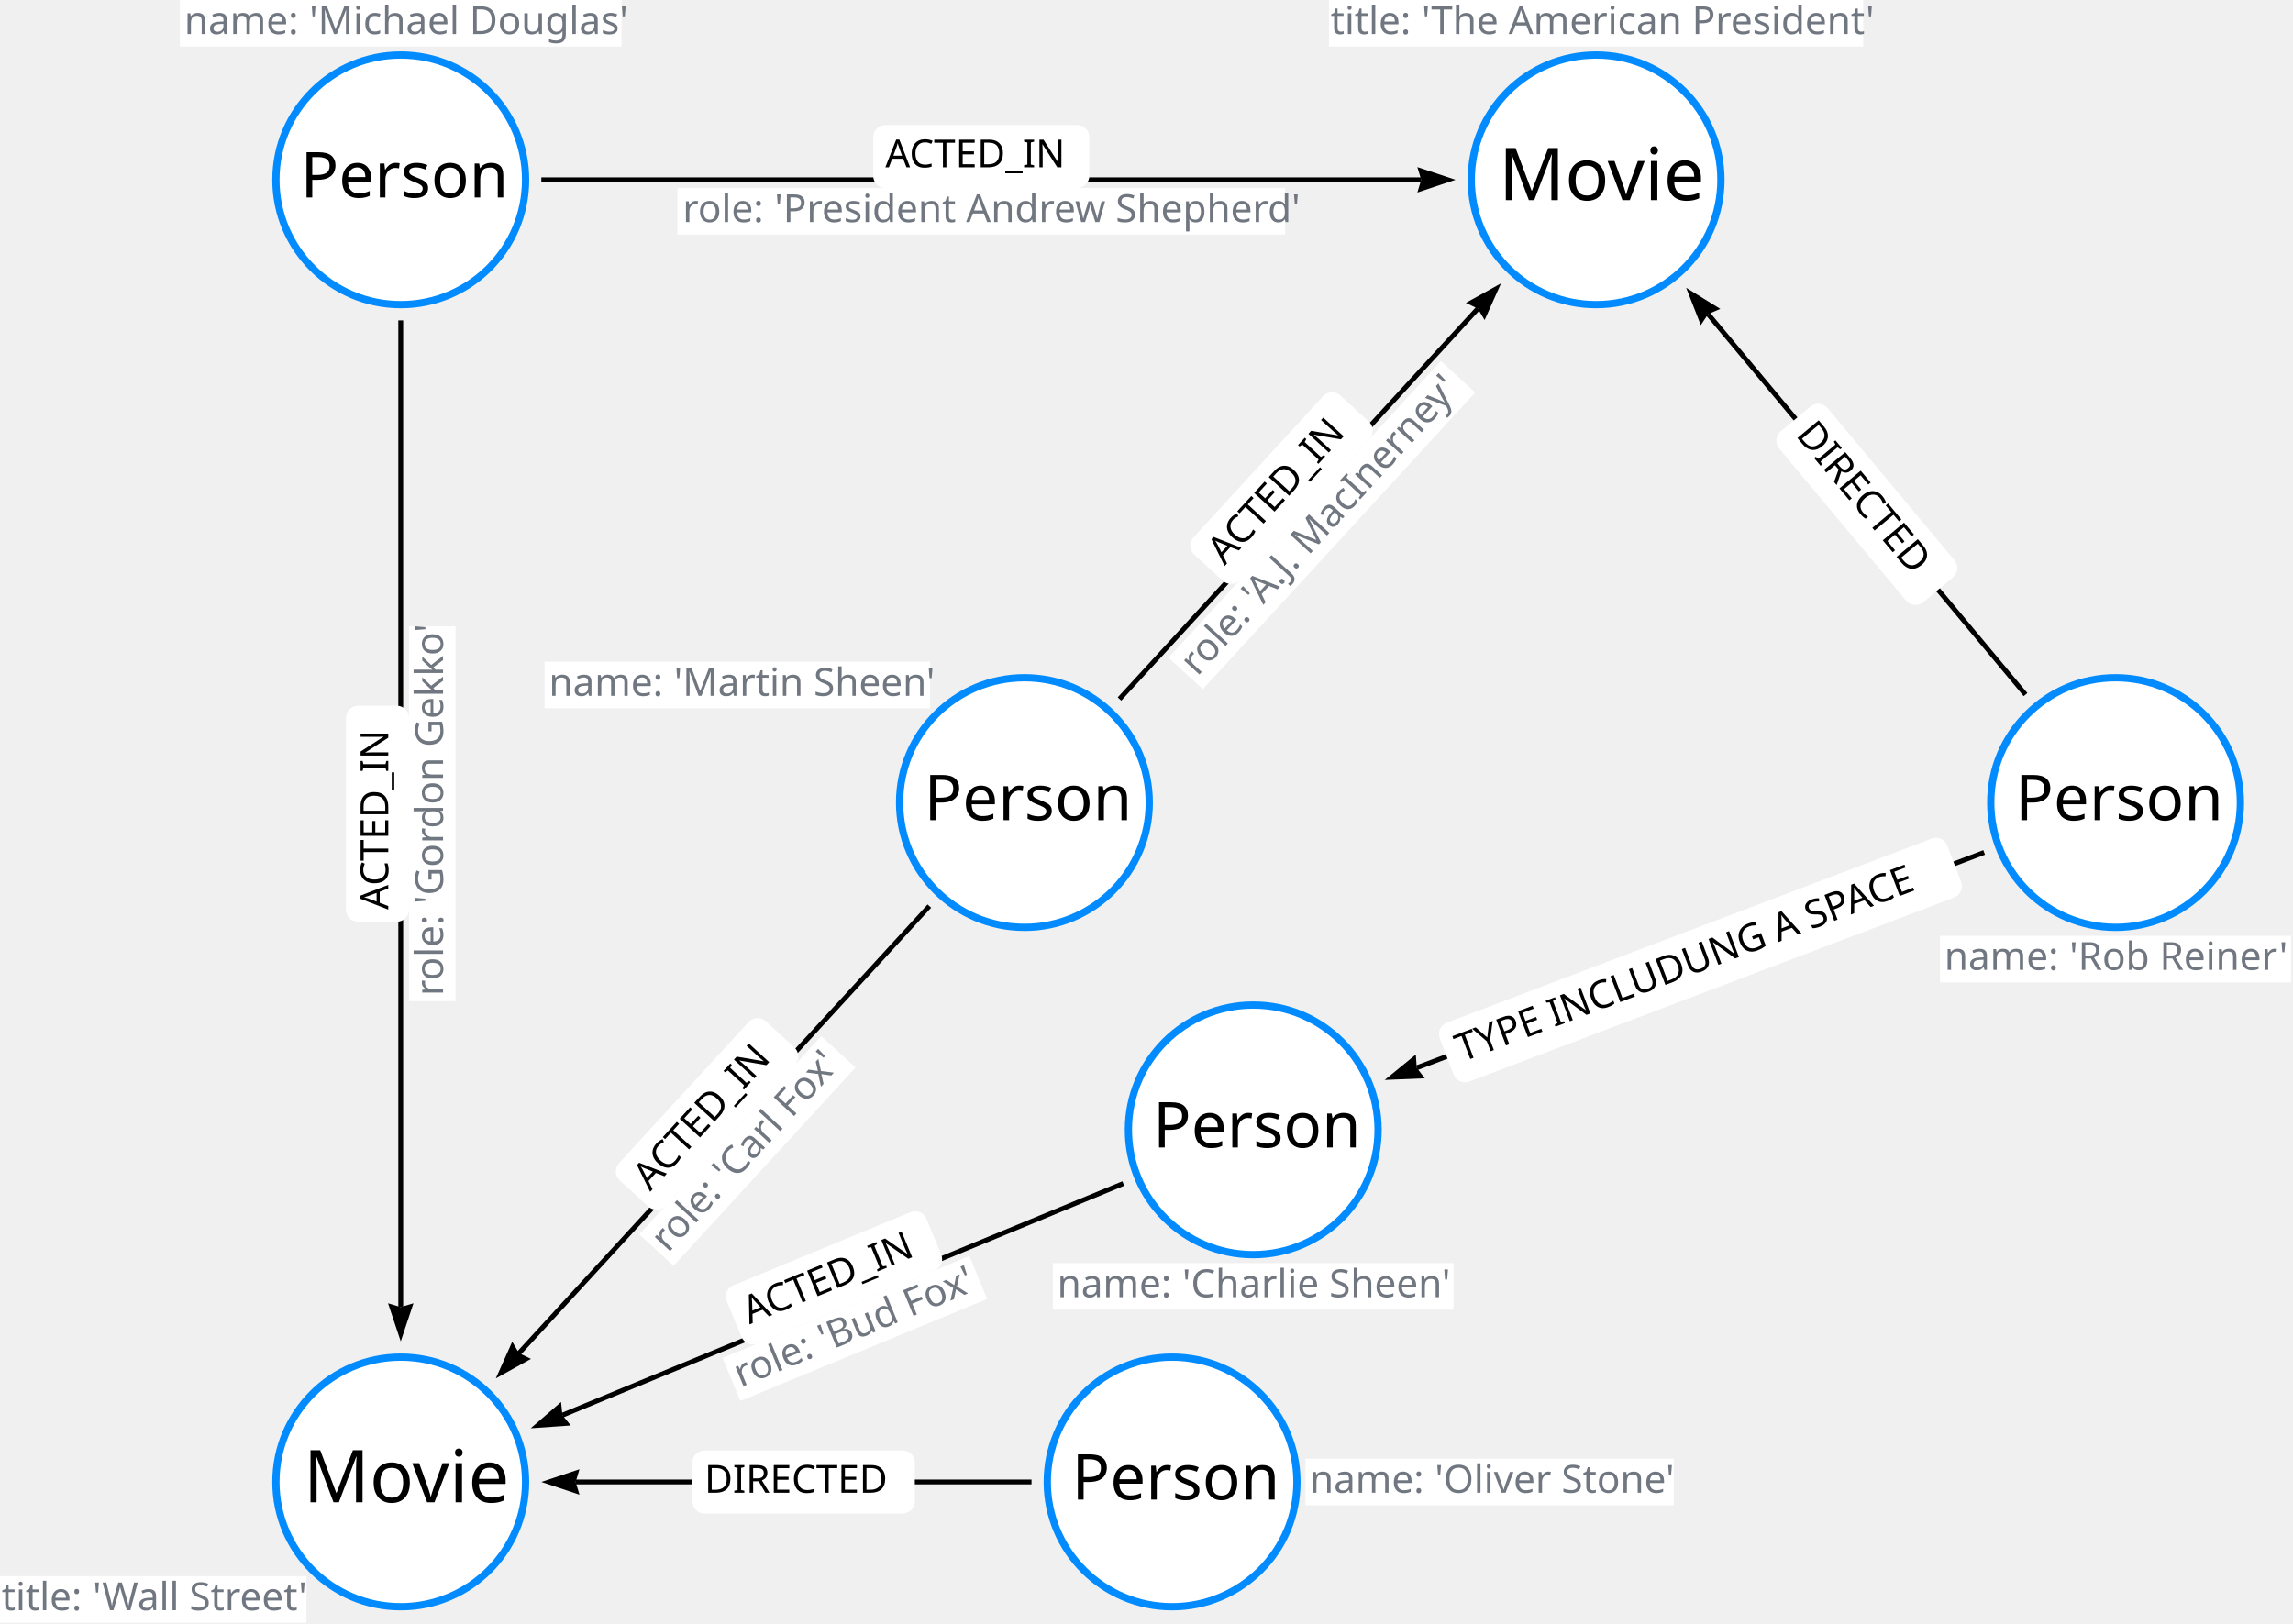
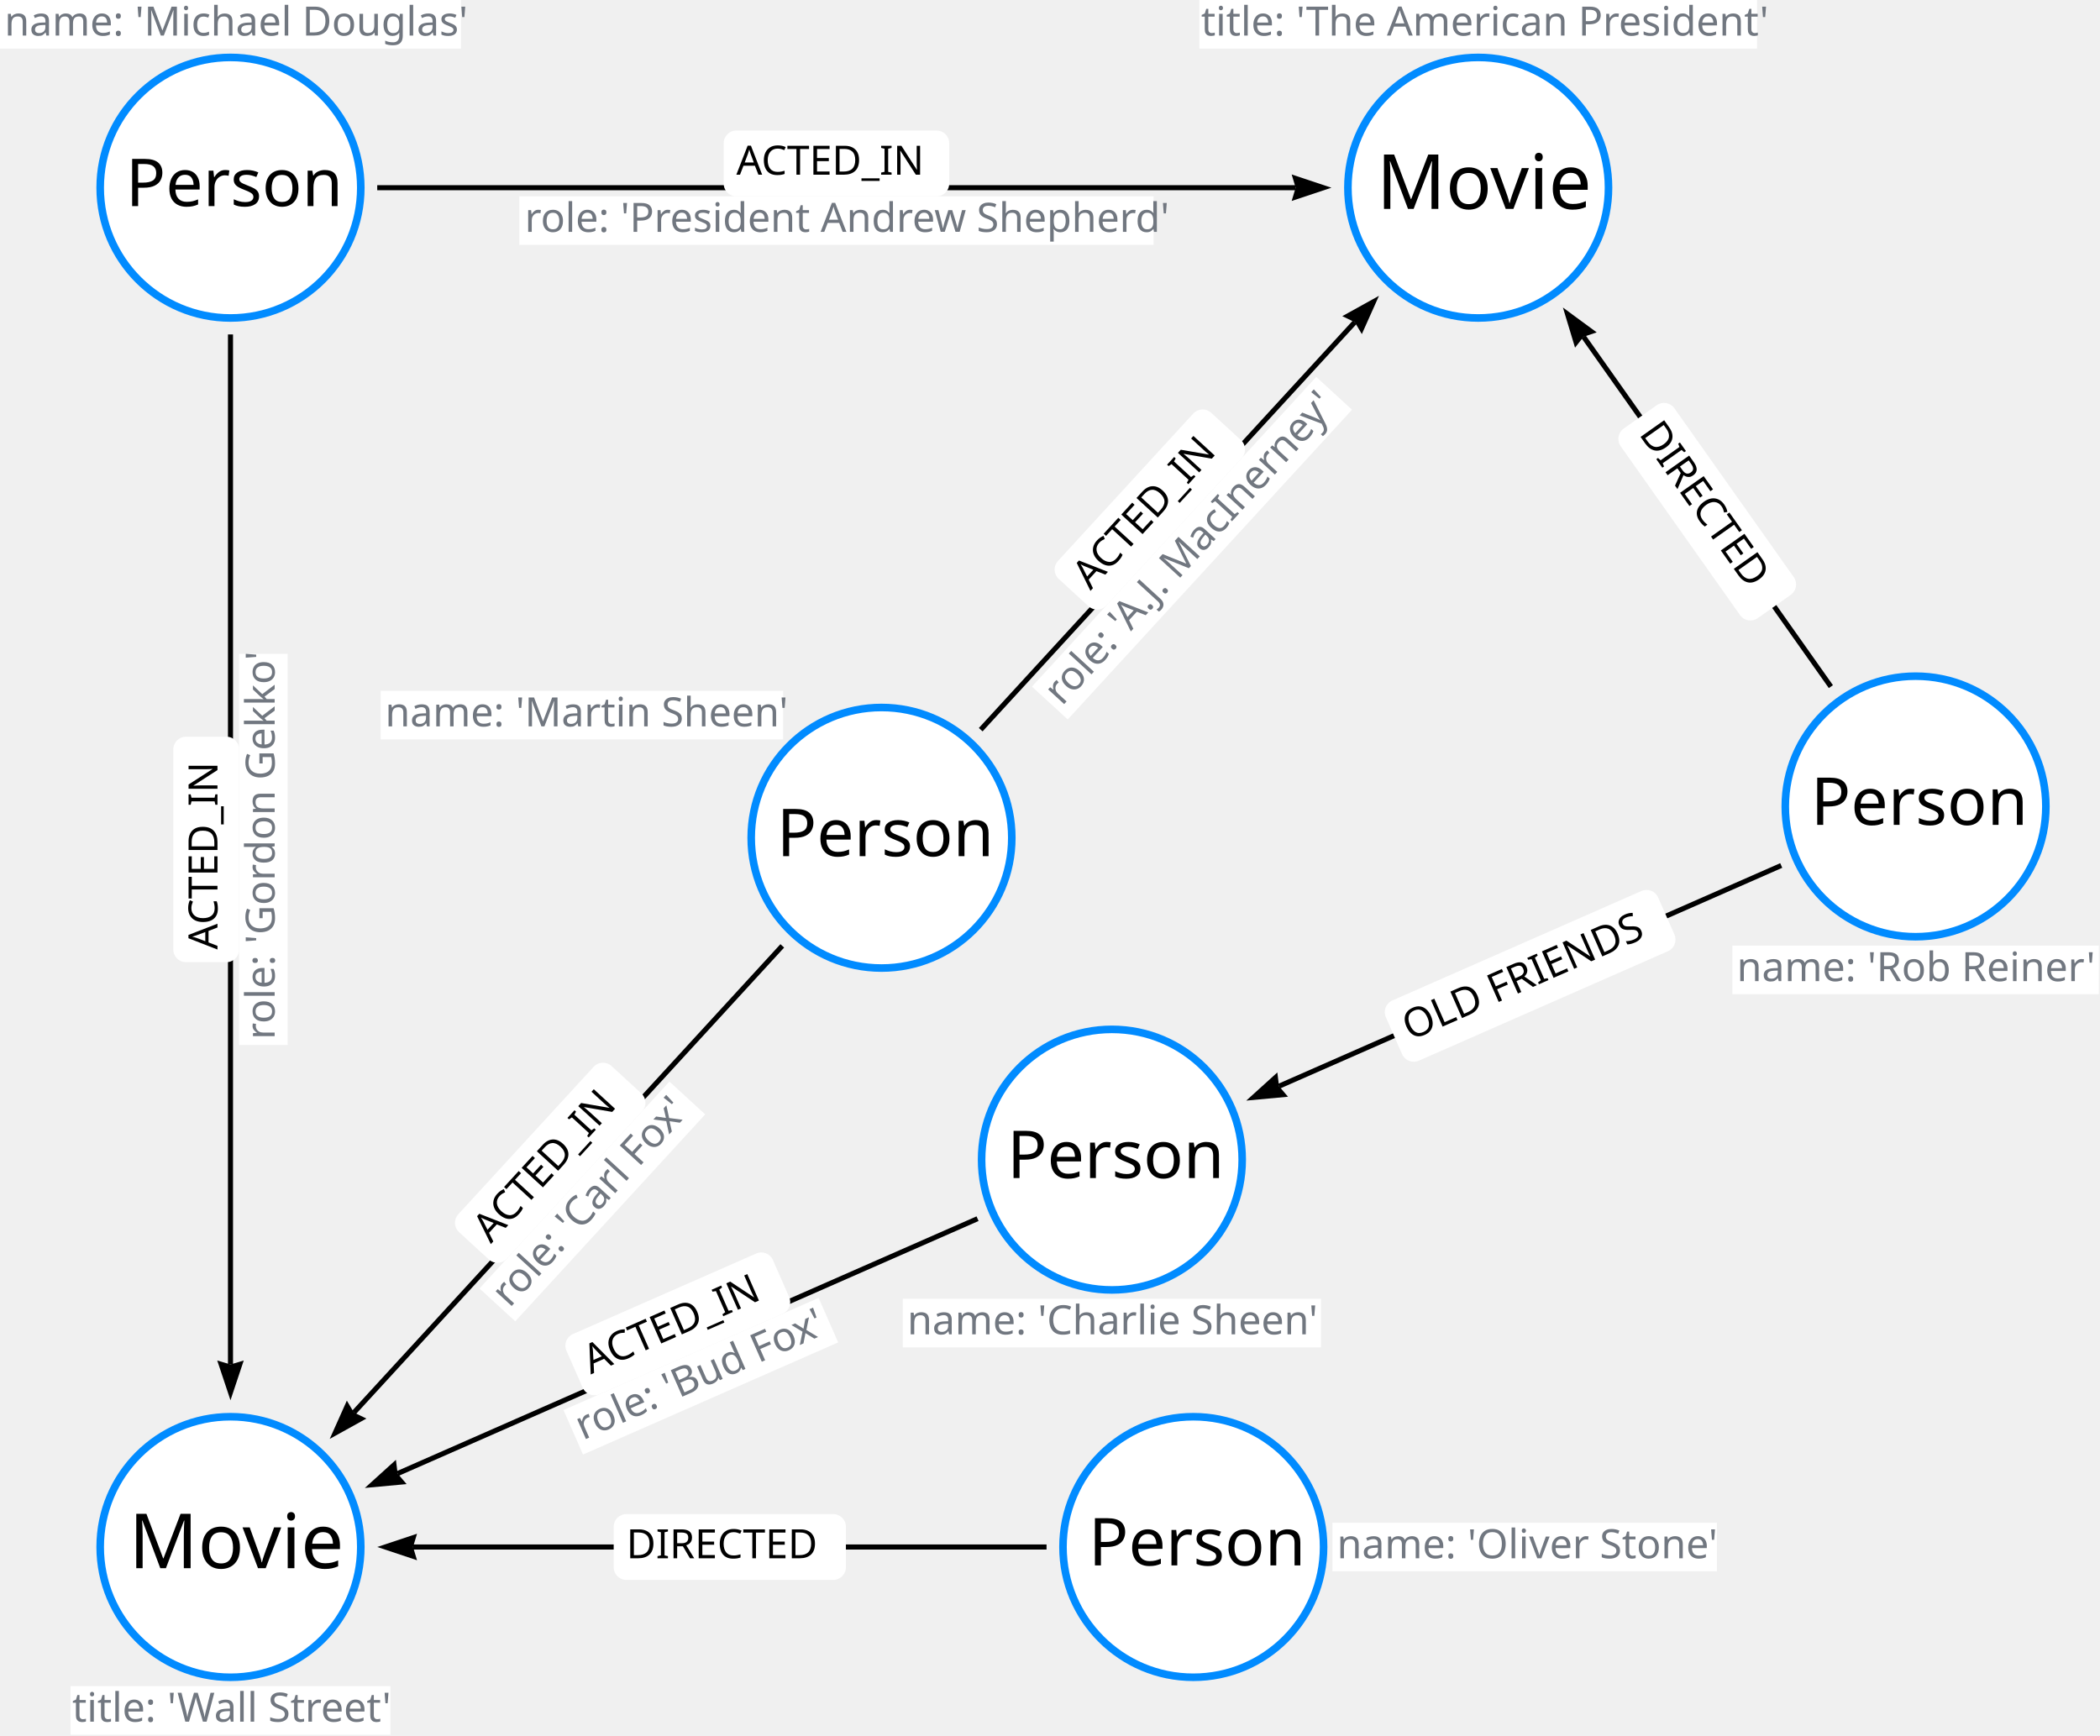
- <svg xmlns="http://www.w3.org/2000/svg" width="946" height="670" viewBox="0 0 946 670">
+ <svg xmlns="http://www.w3.org/2000/svg" width="830" height="686" viewBox="0 0 830 686">
  <defs>
    <style type="text/css" />
  </defs>
-   <g transform="translate(36.33619 78.2) scale(1)">
-     <g class="relationship">
-       <g transform="translate(447.2268 533.3316) rotate(180)" stroke-width="2" stroke="#000000">
-         <path d="M 58 0 L 246.072 0" />
-         <polygon points="-14.155,0 -15.728,5.243 0,0 -15.728,-5.243" fill="#000000" transform="translate(260.2268 0) rotate(0)" stroke="none" />
-       </g>
-       <g transform="translate(295.191 533.3316) rotate(360) translate(0 -13)">
+   <g transform="translate(21524.527 -6928.059) scale(1)">
+     <g class="relationship">
+       <g transform="translate(-21052.895 7539.59) rotate(180)" stroke-width="2" stroke="#000000">
+         <path d="M 58 0 L 308.379 0" />
+         <polygon points="-14.155,0 -15.728,5.243 0,0 -15.728,-5.243" fill="#000000" transform="translate(322.5344 0) rotate(0)" stroke="none" />
+       </g>
+       <g transform="translate(-21236.084 7539.59) rotate(360) translate(0 -13)">
        <g transform="translate(0 0)">
          <g transform="translate(-45.89062 0)" fill="#ffffff" stroke="#000000" stroke-width="0">
            <rect x="0" y="0" width="91.781" height="26" rx="5" ry="5" stroke="none" />
            <text xml:space="preserve" x="5" y="17.457" stroke="none" text-anchor="left" font-family="sans-serif" font-size="16" font-weight="normal" fill="#000000">DIRECTED</text>
          </g>
        </g>
      </g>
    </g>
    <g class="relationship">
-       <g transform="translate(129 -4) rotate(90)" stroke-width="2" stroke="#000000">
+       <g transform="translate(-21433.429 7002.259) rotate(90)" stroke-width="2" stroke="#000000">
        <path d="M 58 0 L 465.176 0" />
        <polygon points="-14.155,0 -15.728,5.243 0,0 -15.728,-5.243" fill="#000000" transform="translate(479.3316 0) rotate(0)" stroke="none" />
      </g>
-       <g transform="translate(129 257.5882) rotate(270) translate(0 -22.6)">
+       <g transform="translate(-21433.429 7263.847) rotate(270) translate(0 -22.6)">
        <g transform="translate(0 0)">
          <g transform="translate(-44.5625 0)" fill="#ffffff" stroke="#000000" stroke-width="0">
            <rect x="0" y="0" width="89.125" height="26" rx="5" ry="5" stroke="none" />
            <text xml:space="preserve" x="5" y="17.457" stroke="none" text-anchor="left" font-family="sans-serif" font-size="16" font-weight="normal" fill="#000000">ACTED_IN</text>
          </g>
        </g>
        <g transform="translate(0 26)">
          <g transform="translate(-77.3125 0)" fill="white">
            <rect x="0" y="0" width="154.625" height="19.2" rx="0" ry="0" stroke="none" />
            <g font-family="sans-serif" font-size="16" font-weight="normal" fill="#717780" text-anchor="end">
              <text xml:space="preserve" x="35.57" y="14.057" stroke="none">role:</text>
              <text xml:space="preserve" x="40.016" y="14.057" stroke="none" text-anchor="start">'Gordon Gekko'</text>
            </g>
          </g>
        </g>
      </g>
    </g>
    <g class="relationship">
-       <g transform="translate(386.3041 252.9728) rotate(132.5447)" stroke-width="2" stroke="#000000">
+       <g transform="translate(-21176.125 7259.232) rotate(132.5447)" stroke-width="2" stroke="#000000">
        <path d="M 58 0 L 308.379 0" />
        <polygon points="-14.155,0 -15.728,5.243 0,0 -15.728,-5.243" fill="#000000" transform="translate(322.5344 0) rotate(0)" stroke="none" />
      </g>
-       <g transform="translate(262.4376 387.9378) rotate(312.5447) translate(0 -22.6)">
+       <g transform="translate(-21299.991 7394.197) rotate(312.5447) translate(0 -22.6)">
        <g transform="translate(0 0)">
          <g transform="translate(-44.5625 0)" fill="#ffffff" stroke="#000000" stroke-width="0">
            <rect x="0" y="0" width="89.125" height="26" rx="5" ry="5" stroke="none" />
            <text xml:space="preserve" x="5" y="17.457" stroke="none" text-anchor="left" font-family="sans-serif" font-size="16" font-weight="normal" fill="#000000">ACTED_IN</text>
          </g>
        </g>
        <g transform="translate(0 26)">
          <g transform="translate(-55.51172 0)" fill="white">
            <rect x="0" y="0" width="111.023" height="19.2" rx="0" ry="0" stroke="none" />
            <g font-family="sans-serif" font-size="16" font-weight="normal" fill="#717780" text-anchor="end">
              <text xml:space="preserve" x="35.57" y="14.057" stroke="none">role:</text>
              <text xml:space="preserve" x="40.016" y="14.057" stroke="none" text-anchor="start">'Carl Fox'</text>
            </g>
          </g>
        </g>
      </g>
    </g>
    <g class="relationship">
-       <g transform="translate(129 -4) rotate(0)" stroke-width="2" stroke="#000000">
+       <g transform="translate(-21433.429 7002.259) rotate(0)" stroke-width="2" stroke="#000000">
        <path d="M 58 0 L 420.99 0" />
        <polygon points="-14.155,0 -15.728,5.243 0,0 -15.728,-5.243" fill="#000000" transform="translate(435.1454 0) rotate(0)" stroke="none" />
      </g>
-       <g transform="translate(368.4951 -4) rotate(0) translate(0 -22.6)">
+       <g transform="translate(-21193.934 7002.259) rotate(0) translate(0 -22.6)">
        <g transform="translate(0 0)">
          <g transform="translate(-44.5625 0)" fill="#ffffff" stroke="#000000" stroke-width="0">
            <rect x="0" y="0" width="89.125" height="26" rx="5" ry="5" stroke="none" />
            <text xml:space="preserve" x="5" y="17.457" stroke="none" text-anchor="left" font-family="sans-serif" font-size="16" font-weight="normal" fill="#000000">ACTED_IN</text>
          </g>
        </g>
        <g transform="translate(0 26)">
          <g transform="translate(-125.3477 0)" fill="white">
            <rect x="0" y="0" width="250.695" height="19.2" rx="0" ry="0" stroke="none" />
            <g font-family="sans-serif" font-size="16" font-weight="normal" fill="#717780" text-anchor="end">
              <text xml:space="preserve" x="35.57" y="14.057" stroke="none">role:</text>
              <text xml:space="preserve" x="40.016" y="14.057" stroke="none" text-anchor="start">'President Andrew Shepherd'</text>
            </g>
          </g>
        </g>
      </g>
    </g>
    <g class="relationship">
-       <g transform="translate(386.3041 252.9728) rotate(-47.4553)" stroke-width="2" stroke="#000000">
+       <g transform="translate(-21176.125 7259.232) rotate(-47.4553)" stroke-width="2" stroke="#000000">
        <path d="M 58 0 L 276.637 0" />
        <polygon points="-14.155,0 -15.728,5.243 0,0 -15.728,-5.243" fill="#000000" transform="translate(290.7924 0) rotate(0)" stroke="none" />
      </g>
-       <g transform="translate(499.4391 129.7008) rotate(-47.4553) translate(0 -22.6)">
+       <g transform="translate(-21062.99 7135.96) rotate(-47.4553) translate(0 -22.6)">
        <g transform="translate(0 0)">
          <g transform="translate(-44.5625 0)" fill="#ffffff" stroke="#000000" stroke-width="0">
            <rect x="0" y="0" width="89.125" height="26" rx="5" ry="5" stroke="none" />
            <text xml:space="preserve" x="5" y="17.457" stroke="none" text-anchor="left" font-family="sans-serif" font-size="16" font-weight="normal" fill="#000000">ACTED_IN</text>
          </g>
        </g>
        <g transform="translate(0 26)">
          <g transform="translate(-83.08594 0)" fill="white">
            <rect x="0" y="0" width="166.172" height="19.2" rx="0" ry="0" stroke="none" />
            <g font-family="sans-serif" font-size="16" font-weight="normal" fill="#717780" text-anchor="end">
              <text xml:space="preserve" x="35.57" y="14.057" stroke="none">role:</text>
              <text xml:space="preserve" x="40.016" y="14.057" stroke="none" text-anchor="start">'A.J. MacInerney'</text>
            </g>
          </g>
        </g>
      </g>
    </g>
    <g class="relationship">
-       <g transform="translate(480.701 388.0292) rotate(157.5524)" stroke-width="2" stroke="#000000">
+       <g transform="translate(-21085.062 7386.467) rotate(156.2723)" stroke-width="2" stroke="#000000">
        <path d="M 58 0 L 308.379 0" />
        <polygon points="-14.155,0 -15.728,5.243 0,0 -15.728,-5.243" fill="#000000" transform="translate(322.5344 0) rotate(0)" stroke="none" />
      </g>
-       <g transform="translate(311.3918 457.9779) rotate(337.5524) translate(0 -22.6)">
+       <g transform="translate(-21252.766 7460.181) rotate(336.2723) translate(0 -22.6)">
        <g transform="translate(0 0)">
          <g transform="translate(-44.5625 0)" fill="#ffffff" stroke="#000000" stroke-width="0">
            <rect x="0" y="0" width="89.125" height="26" rx="5" ry="5" stroke="none" />
            <text xml:space="preserve" x="5" y="17.457" stroke="none" text-anchor="left" font-family="sans-serif" font-size="16" font-weight="normal" fill="#000000">ACTED_IN</text>
          </g>
        </g>
        <g transform="translate(0 26)">
          <g transform="translate(-55.07812 0)" fill="white">
            <rect x="0" y="0" width="110.156" height="19.2" rx="0" ry="0" stroke="none" />
            <g font-family="sans-serif" font-size="16" font-weight="normal" fill="#717780" text-anchor="end">
              <text xml:space="preserve" x="35.57" y="14.057" stroke="none">role:</text>
              <text xml:space="preserve" x="40.016" y="14.057" stroke="none" text-anchor="start">'Bud Fox'</text>
            </g>
          </g>
        </g>
      </g>
    </g>
    <g class="relationship">
-       <g transform="translate(836.4625 252.9728) rotate(-129.8283)" stroke-width="2" stroke="#000000">
-         <path d="M 58 0 L 262.459 0" />
-         <polygon points="-14.155,0 -15.728,5.243 0,0 -15.728,-5.243" fill="#000000" transform="translate(276.6145 0) rotate(0)" stroke="none" />
-       </g>
-       <g transform="translate(733.837 129.9218) rotate(50.17166) translate(0 -13)">
+       <g transform="translate(-20767.418 7246.849) rotate(-125.251)" stroke-width="2" stroke="#000000">
+         <path d="M 58 0 L 227.356 0" />
+         <polygon points="-14.155,0 -15.728,5.243 0,0 -15.728,-5.243" fill="#000000" transform="translate(241.5107 0) rotate(0)" stroke="none" />
+       </g>
+       <g transform="translate(-20849.766 7130.333) rotate(54.74898) translate(0 -13)">
        <g transform="translate(0 0)">
          <g transform="translate(-45.89062 0)" fill="#ffffff" stroke="#000000" stroke-width="0">
            <rect x="0" y="0" width="91.781" height="26" rx="5" ry="5" stroke="none" />
            <text xml:space="preserve" x="5" y="17.457" stroke="none" text-anchor="left" font-family="sans-serif" font-size="16" font-weight="normal" fill="#000000">DIRECTED</text>
          </g>
        </g>
      </g>
    </g>
    <g class="relationship">
-       <g transform="translate(836.4625 252.9728) rotate(159.2119)" stroke-width="2" stroke="#000000">
-         <path d="M 58 0 L 308.379 0" />
-         <polygon points="-14.155,0 -15.728,5.243 0,0 -15.728,-5.243" fill="#000000" transform="translate(322.5344 0) rotate(0)" stroke="none" />
-       </g>
-       <g transform="translate(665.1986 317.9891) rotate(339.2119) translate(0 -13)">
-         <g transform="translate(0 0)">
-           <g transform="translate(-111.9883 0)" fill="#ffffff" stroke="#000000" stroke-width="0">
-             <rect x="0" y="0" width="223.977" height="26" rx="5" ry="5" stroke="none" />
-             <text xml:space="preserve" x="5" y="17.457" stroke="none" text-anchor="left" font-family="sans-serif" font-size="16" font-weight="normal" fill="#000000">TYPE INCLUDUNG A SPACE</text>
-           </g>
-         </g>
-       </g>
-     </g>
-     <g class="node">
-       <g fill="#ffffff" stroke="#018BFF" stroke-width="3">
-         <circle cx="447.227" cy="533.332" r="51.5" />
-       </g>
-       <g transform="translate(447.2268 533.3316)">
+       <g transform="translate(-20767.418 7246.849) rotate(156.2723)" stroke-width="2" stroke="#000000">
+         <path d="M 58 0 L 274.819 0" />
+         <polygon points="-14.155,0 -15.728,5.243 0,0 -15.728,-5.243" fill="#000000" transform="translate(288.9738 0) rotate(0)" stroke="none" />
+       </g>
+       <g transform="translate(-20919.761 7313.81) rotate(336.2723) translate(0 -13)">
+         <g transform="translate(0 0)">
+           <g transform="translate(-58.78516 0)" fill="#ffffff" stroke="#000000" stroke-width="0">
+             <rect x="0" y="0" width="117.57" height="26" rx="5" ry="5" stroke="none" />
+             <text xml:space="preserve" x="5" y="17.457" stroke="none" text-anchor="left" font-family="sans-serif" font-size="16" font-weight="normal" fill="#000000">OLD FRIENDS</text>
+           </g>
+         </g>
+       </g>
+     </g>
+     <g class="node">
+       <g fill="#ffffff" stroke="#018BFF" stroke-width="3">
+         <circle cx="-21052.895" cy="7539.59" r="51.5" />
+       </g>
+       <g transform="translate(-21052.895 7539.59)">
        <g transform="scale(0.6532968) translate(0 -27)">
          <g transform="translate(0 0)">
            <g transform="translate(-63.36914 0)">
              <g fill="#000000" stroke="#000000" stroke-width="4" font-family="sans-serif" font-size="40" font-weight="normal">
                <text xml:space="preserve" x="0" y="38.143" stroke="none">Person</text>
              </g>
            </g>
          </g>
        </g>
        <g transform="translate(55 -9.6)">
          <g transform="translate(0 0)">
            <g transform="translate(0 0)" fill="white">
              <rect x="0" y="0" width="151.953" height="19.2" rx="0" ry="0" stroke="none" />
              <g font-family="sans-serif" font-size="16" font-weight="normal" fill="#717780" text-anchor="end">
                <text xml:space="preserve" x="48.914" y="14.057" stroke="none">name:</text>
                <text xml:space="preserve" x="53.359" y="14.057" stroke="none" text-anchor="start">'Oliver Stone'</text>
              </g>
            </g>
          </g>
        </g>
      </g>
    </g>
    <g class="node">
      <g fill="#ffffff" stroke="#018BFF" stroke-width="3">
-         <circle cx="129" cy="533.332" r="51.5" />
-       </g>
-       <g transform="translate(129 533.3316)">
+         <circle cx="-21433.429" cy="7539.59" r="51.5" />
+       </g>
+       <g transform="translate(-21433.429 7539.59)">
        <g transform="scale(0.7525988) translate(0 -27)">
          <g transform="translate(0 0)">
            <g transform="translate(-53.34961 0)">
              <g fill="#000000" stroke="#000000" stroke-width="4" font-family="sans-serif" font-size="40" font-weight="normal">
                <text xml:space="preserve" x="0" y="38.143" stroke="none">Movie</text>
              </g>
            </g>
          </g>
        </g>
-         <g transform="translate(-38.89087 38.89087)">
-           <g transform="translate(0 0)">
-             <g transform="translate(-126.4453 0)" fill="white">
+         <g transform="translate(3.3677786976552213e-15 55)">
+           <g transform="translate(0 0)">
+             <g transform="translate(-63.22266 0)" fill="white">
              <rect x="0" y="0" width="126.445" height="19.2" rx="0" ry="0" stroke="none" />
              <g font-family="sans-serif" font-size="16" font-weight="normal" fill="#717780" text-anchor="end">
                <text xml:space="preserve" x="33.789" y="14.057" stroke="none">title:</text>
                <text xml:space="preserve" x="38.234" y="14.057" stroke="none" text-anchor="start">'Wall Street'</text>
              </g>
            </g>
          </g>
        </g>
      </g>
    </g>
    <g class="node">
      <g fill="#ffffff" stroke="#018BFF" stroke-width="3">
-         <circle cx="129" cy="-4" r="51.5" />
-       </g>
-       <g transform="translate(129 -4)">
+         <circle cx="-21433.429" cy="7002.259" r="51.5" />
+       </g>
+       <g transform="translate(-21433.429 7002.259)">
        <g transform="scale(0.6532968) translate(0 -27)">
          <g transform="translate(0 0)">
            <g transform="translate(-63.36914 0)">
              <g fill="#000000" stroke="#000000" stroke-width="4" font-family="sans-serif" font-size="40" font-weight="normal">
                <text xml:space="preserve" x="0" y="38.143" stroke="none">Person</text>
              </g>
            </g>
          </g>
        </g>
        <g transform="translate(3.3677786976552213e-15 -74.2)">
          <g transform="translate(0 0)">
            <g transform="translate(-91.09766 0)" fill="white">
              <rect x="0" y="0" width="182.195" height="19.2" rx="0" ry="0" stroke="none" />
              <g font-family="sans-serif" font-size="16" font-weight="normal" fill="#717780" text-anchor="end">
                <text xml:space="preserve" x="48.914" y="14.057" stroke="none">name:</text>
                <text xml:space="preserve" x="53.359" y="14.057" stroke="none" text-anchor="start">'Michael Douglas'</text>
              </g>
            </g>
          </g>
        </g>
      </g>
    </g>
    <g class="node">
      <g fill="#ffffff" stroke="#018BFF" stroke-width="3">
-         <circle cx="386.304" cy="252.973" r="51.5" />
-       </g>
-       <g transform="translate(386.3041 252.9728)">
+         <circle cx="-21176.125" cy="7259.232" r="51.5" />
+       </g>
+       <g transform="translate(-21176.125 7259.232)">
        <g transform="scale(0.6532968) translate(0 -27)">
          <g transform="translate(0 0)">
            <g transform="translate(-63.36914 0)">
              <g fill="#000000" stroke="#000000" stroke-width="4" font-family="sans-serif" font-size="40" font-weight="normal">
                <text xml:space="preserve" x="0" y="38.143" stroke="none">Person</text>
              </g>
            </g>
          </g>
        </g>
        <g transform="translate(-38.89087 -58.09087)">
          <g transform="translate(0 0)">
            <g transform="translate(-159.0781 0)" fill="white">
              <rect x="0" y="0" width="159.078" height="19.2" rx="0" ry="0" stroke="none" />
              <g font-family="sans-serif" font-size="16" font-weight="normal" fill="#717780" text-anchor="end">
                <text xml:space="preserve" x="48.914" y="14.057" stroke="none">name:</text>
                <text xml:space="preserve" x="53.359" y="14.057" stroke="none" text-anchor="start">'Martin Sheen'</text>
              </g>
            </g>
          </g>
        </g>
      </g>
    </g>
    <g class="node">
      <g fill="#ffffff" stroke="#018BFF" stroke-width="3">
-         <circle cx="622.145" cy="-4" r="51.5" />
-       </g>
-       <g transform="translate(622.1454 -4)">
+         <circle cx="-20940.284" cy="7002.259" r="51.5" />
+       </g>
+       <g transform="translate(-20940.284 7002.259)">
        <g transform="scale(0.7525988) translate(0 -27)">
          <g transform="translate(0 0)">
            <g transform="translate(-53.34961 0)">
              <g fill="#000000" stroke="#000000" stroke-width="4" font-family="sans-serif" font-size="40" font-weight="normal">
                <text xml:space="preserve" x="0" y="38.143" stroke="none">Movie</text>
              </g>
            </g>
          </g>
        </g>
        <g transform="translate(3.3677786976552213e-15 -74.2)">
          <g transform="translate(0 0)">
            <g transform="translate(-110.2109 0)" fill="white">
              <rect x="0" y="0" width="220.422" height="19.2" rx="0" ry="0" stroke="none" />
              <g font-family="sans-serif" font-size="16" font-weight="normal" fill="#717780" text-anchor="end">
                <text xml:space="preserve" x="33.789" y="14.057" stroke="none">title:</text>
                <text xml:space="preserve" x="38.234" y="14.057" stroke="none" text-anchor="start">'The American President'</text>
              </g>
            </g>
          </g>
        </g>
      </g>
    </g>
    <g class="node">
      <g fill="#ffffff" stroke="#018BFF" stroke-width="3">
-         <circle cx="480.701" cy="388.029" r="51.5" />
-       </g>
-       <g transform="translate(480.701 388.0292)">
+         <circle cx="-21085.062" cy="7386.467" r="51.5" />
+       </g>
+       <g transform="translate(-21085.062 7386.467)">
        <g transform="scale(0.6532968) translate(0 -27)">
          <g transform="translate(0 0)">
            <g transform="translate(-63.36914 0)">
              <g fill="#000000" stroke="#000000" stroke-width="4" font-family="sans-serif" font-size="40" font-weight="normal">
                <text xml:space="preserve" x="0" y="38.143" stroke="none">Person</text>
              </g>
            </g>
          </g>
        </g>
        <g transform="translate(3.3677786976552213e-15 55)">
          <g transform="translate(0 0)">
            <g transform="translate(-82.65625 0)" fill="white">
              <rect x="0" y="0" width="165.312" height="19.2" rx="0" ry="0" stroke="none" />
              <g font-family="sans-serif" font-size="16" font-weight="normal" fill="#717780" text-anchor="end">
                <text xml:space="preserve" x="48.914" y="14.057" stroke="none">name:</text>
                <text xml:space="preserve" x="53.359" y="14.057" stroke="none" text-anchor="start">'Charlie Sheen'</text>
              </g>
            </g>
          </g>
        </g>
      </g>
    </g>
    <g class="node">
      <g fill="#ffffff" stroke="#018BFF" stroke-width="3">
-         <circle cx="836.462" cy="252.973" r="51.5" />
-       </g>
-       <g transform="translate(836.4625 252.9728)">
+         <circle cx="-20767.418" cy="7246.849" r="51.5" />
+       </g>
+       <g transform="translate(-20767.418 7246.849)">
        <g transform="scale(0.6532968) translate(0 -27)">
          <g transform="translate(0 0)">
            <g transform="translate(-63.36914 0)">
              <g fill="#000000" stroke="#000000" stroke-width="4" font-family="sans-serif" font-size="40" font-weight="normal">
                <text xml:space="preserve" x="0" y="38.143" stroke="none">Person</text>
              </g>
            </g>
          </g>
        </g>
        <g transform="translate(3.3677786976552213e-15 55)">
          <g transform="translate(0 0)">
            <g transform="translate(-72.42188 0)" fill="white">
              <rect x="0" y="0" width="144.844" height="19.2" rx="0" ry="0" stroke="none" />
              <g font-family="sans-serif" font-size="16" font-weight="normal" fill="#717780" text-anchor="end">
                <text xml:space="preserve" x="48.914" y="14.057" stroke="none">name:</text>
                <text xml:space="preserve" x="53.359" y="14.057" stroke="none" text-anchor="start">'Rob Reiner'</text>
              </g>
            </g>
          </g>
        </g>
      </g>
    </g>
  </g>
</svg>
